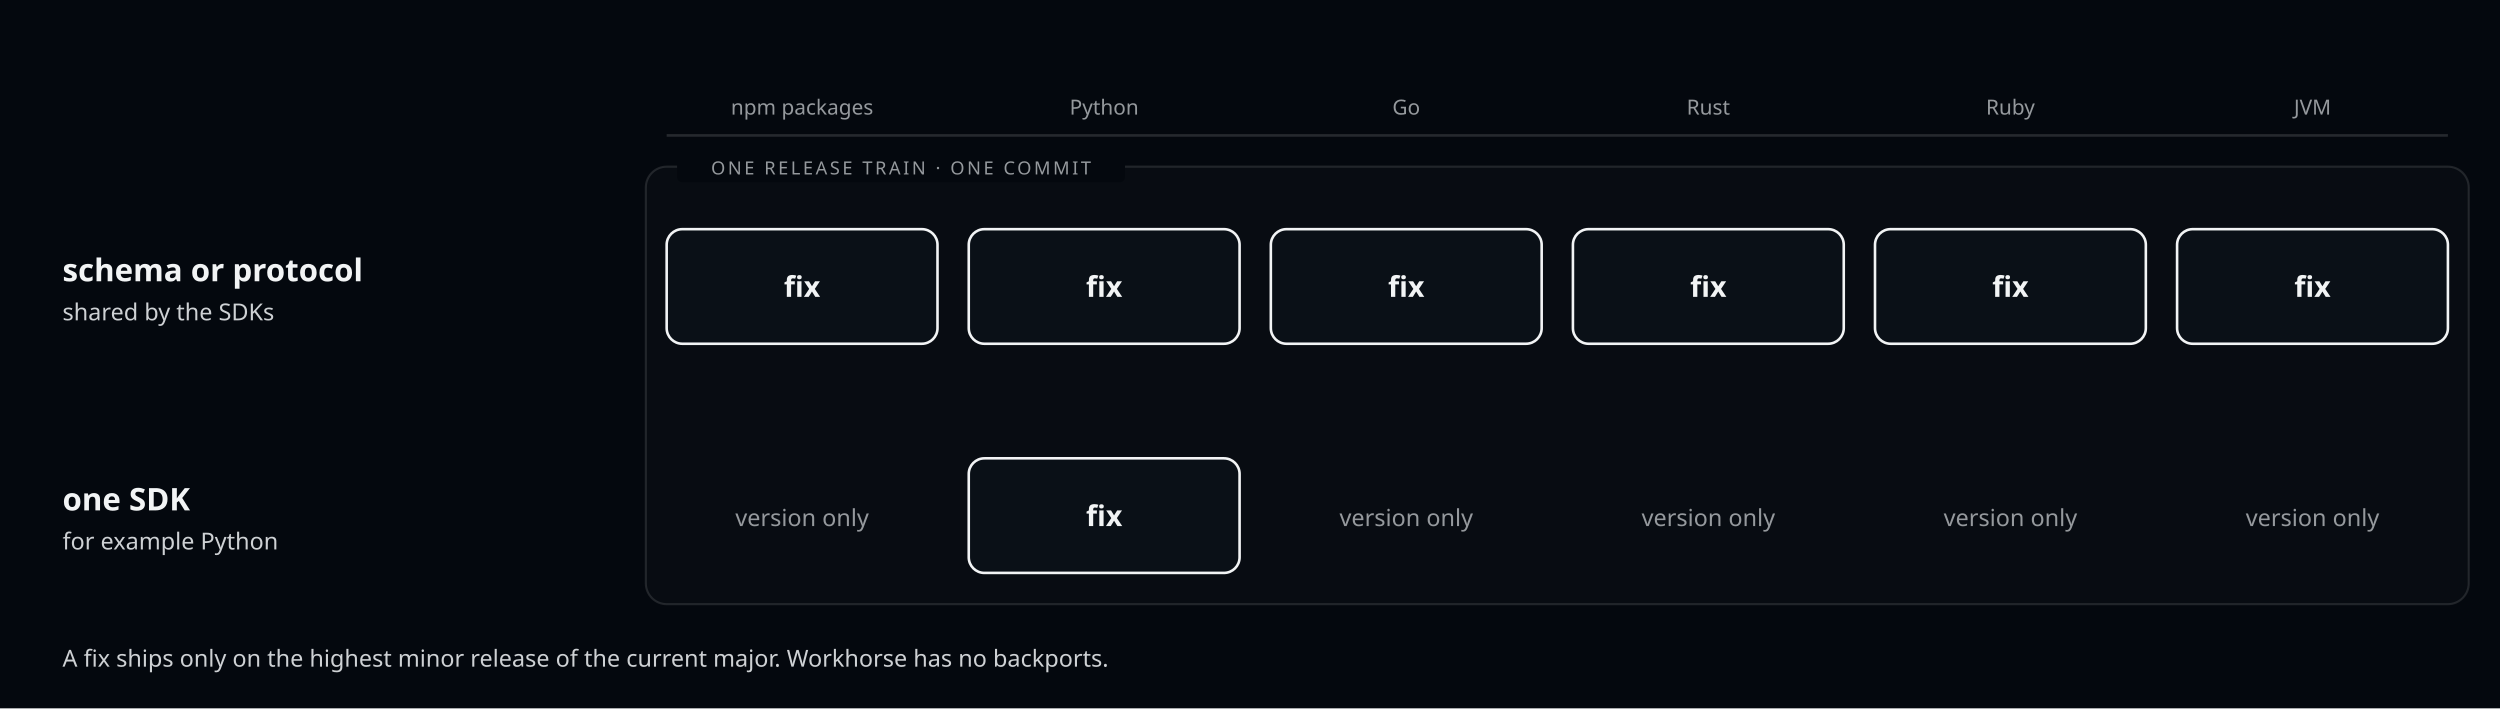
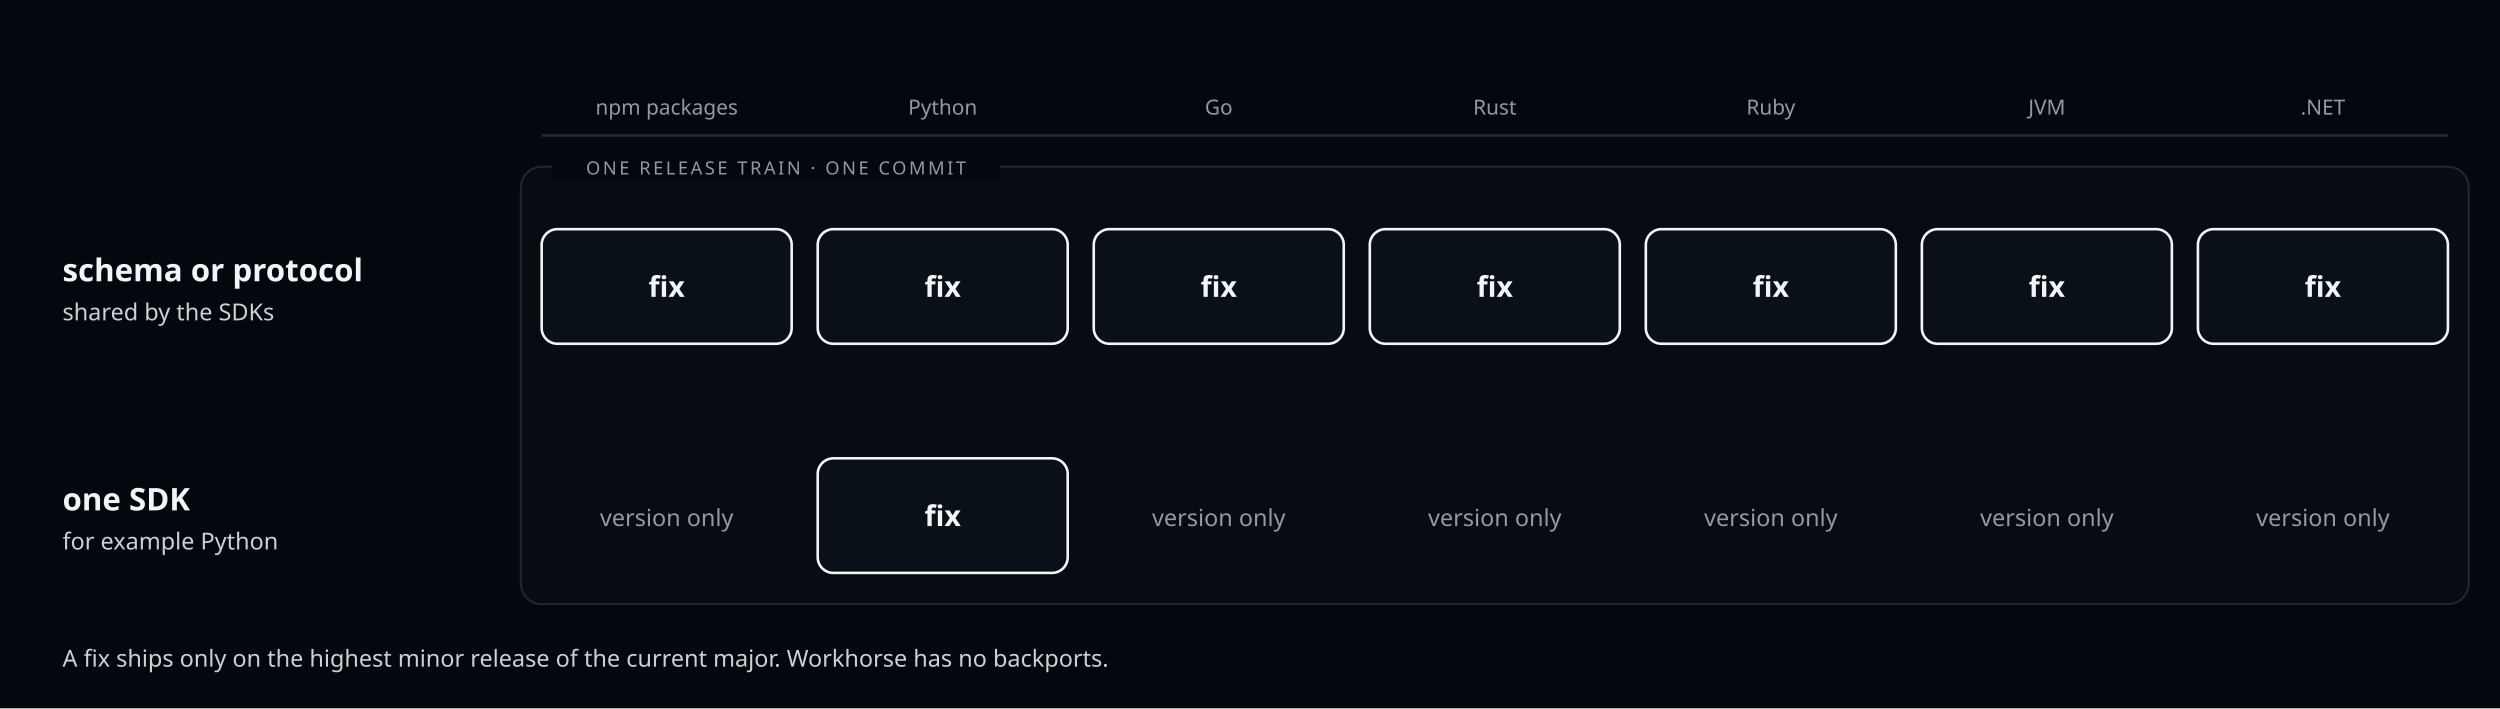
<svg xmlns="http://www.w3.org/2000/svg" viewBox="0 0 960 272" width="960" height="272" role="img" aria-labelledby="release-lines-dark-title release-lines-dark-desc">
  <defs>
    <marker id="arrow-dark" markerWidth="8" markerHeight="6" refX="7" refY="3" orient="auto">
      <polygon points="0 0, 8 3, 0 6" fill="#ced1d4" />
    </marker>
  </defs>
  <rect width="960" height="272" fill="#04080e" />
-   <text x="308" y="44" fill="#95999d" font-size="8" font-family="Geist Mono" font-weight="400" text-anchor="middle">npm packages</text>
-   <text x="424" y="44" fill="#95999d" font-size="8" font-family="Geist Mono" font-weight="400" text-anchor="middle">Python</text>
-   <text x="540" y="44" fill="#95999d" font-size="8" font-family="Geist Mono" font-weight="400" text-anchor="middle">Go</text>
-   <text x="656" y="44" fill="#95999d" font-size="8" font-family="Geist Mono" font-weight="400" text-anchor="middle">Rust</text>
-   <text x="772" y="44" fill="#95999d" font-size="8" font-family="Geist Mono" font-weight="400" text-anchor="middle">Ruby</text>
-   <text x="888" y="44" fill="#95999d" font-size="8" font-family="Geist Mono" font-weight="400" text-anchor="middle">JVM</text>
-   <line x1="256" y1="52" x2="940" y2="52" stroke="rgba(242,244,245,0.14)" />
-   <rect x="248" y="64" width="700" height="168" rx="8" fill="rgba(242,244,245,0.02)" stroke="rgba(242,244,245,0.12)" stroke-width="0.8" />
-   <rect x="260" y="58" width="172" height="12" rx="2" fill="#04080e" />
-   <text x="346" y="67" fill="#95999d" font-size="7" font-family="Geist Mono" text-anchor="middle" letter-spacing="0.14em">ONE RELEASE TRAIN · ONE COMMIT</text>
+   <text x="256" y="44" fill="#95999d" font-size="8" font-family="Geist Mono" font-weight="400" text-anchor="middle">npm packages</text>
+   <text x="362" y="44" fill="#95999d" font-size="8" font-family="Geist Mono" font-weight="400" text-anchor="middle">Python</text>
+   <text x="468" y="44" fill="#95999d" font-size="8" font-family="Geist Mono" font-weight="400" text-anchor="middle">Go</text>
+   <text x="574" y="44" fill="#95999d" font-size="8" font-family="Geist Mono" font-weight="400" text-anchor="middle">Rust</text>
+   <text x="680" y="44" fill="#95999d" font-size="8" font-family="Geist Mono" font-weight="400" text-anchor="middle">Ruby</text>
+   <text x="786" y="44" fill="#95999d" font-size="8" font-family="Geist Mono" font-weight="400" text-anchor="middle">JVM</text>
+   <text x="892" y="44" fill="#95999d" font-size="8" font-family="Geist Mono" font-weight="400" text-anchor="middle">.NET</text>
+   <line x1="208" y1="52" x2="940" y2="52" stroke="rgba(242,244,245,0.14)" />
+   <rect x="200" y="64" width="748" height="168" rx="8" fill="rgba(242,244,245,0.02)" stroke="rgba(242,244,245,0.12)" stroke-width="0.8" />
+   <rect x="212" y="58" width="172" height="12" rx="2" fill="#04080e" />
+   <text x="298" y="67" fill="#95999d" font-size="7" font-family="Geist Mono" text-anchor="middle" letter-spacing="0.14em">ONE RELEASE TRAIN · ONE COMMIT</text>
  <text x="24" y="108" fill="#f2f4f5" font-size="12" font-family="Geist" font-weight="600" text-anchor="start">schema or protocol</text>
  <text x="24" y="123" fill="#ced1d4" font-size="9" font-family="Geist Mono" font-weight="400" text-anchor="start">shared by the SDKs</text>
-   <rect x="256" y="88" width="104" height="44" rx="6" fill="#04080e" />
-   <rect x="256" y="88" width="104" height="44" rx="6" fill="#0a1017" stroke="#f2f4f5" stroke-width="1" />
-   <text x="308" y="114" fill="#f2f4f5" font-size="11" font-weight="600" font-family="Geist" text-anchor="middle">fix</text>
-   <rect x="372" y="88" width="104" height="44" rx="6" fill="#04080e" />
-   <rect x="372" y="88" width="104" height="44" rx="6" fill="#0a1017" stroke="#f2f4f5" stroke-width="1" />
-   <text x="424" y="114" fill="#f2f4f5" font-size="11" font-weight="600" font-family="Geist" text-anchor="middle">fix</text>
-   <rect x="488" y="88" width="104" height="44" rx="6" fill="#04080e" />
-   <rect x="488" y="88" width="104" height="44" rx="6" fill="#0a1017" stroke="#f2f4f5" stroke-width="1" />
-   <text x="540" y="114" fill="#f2f4f5" font-size="11" font-weight="600" font-family="Geist" text-anchor="middle">fix</text>
-   <rect x="604" y="88" width="104" height="44" rx="6" fill="#04080e" />
-   <rect x="604" y="88" width="104" height="44" rx="6" fill="#0a1017" stroke="#f2f4f5" stroke-width="1" />
-   <text x="656" y="114" fill="#f2f4f5" font-size="11" font-weight="600" font-family="Geist" text-anchor="middle">fix</text>
-   <rect x="720" y="88" width="104" height="44" rx="6" fill="#04080e" />
-   <rect x="720" y="88" width="104" height="44" rx="6" fill="#0a1017" stroke="#f2f4f5" stroke-width="1" />
-   <text x="772" y="114" fill="#f2f4f5" font-size="11" font-weight="600" font-family="Geist" text-anchor="middle">fix</text>
-   <rect x="836" y="88" width="104" height="44" rx="6" fill="#04080e" />
-   <rect x="836" y="88" width="104" height="44" rx="6" fill="#0a1017" stroke="#f2f4f5" stroke-width="1" />
-   <text x="888" y="114" fill="#f2f4f5" font-size="11" font-weight="600" font-family="Geist" text-anchor="middle">fix</text>
+   <rect x="208" y="88" width="96" height="44" rx="6" fill="#04080e" />
+   <rect x="208" y="88" width="96" height="44" rx="6" fill="#0a1017" stroke="#f2f4f5" stroke-width="1" />
+   <text x="256" y="114" fill="#f2f4f5" font-size="11" font-weight="600" font-family="Geist" text-anchor="middle">fix</text>
+   <rect x="314" y="88" width="96" height="44" rx="6" fill="#04080e" />
+   <rect x="314" y="88" width="96" height="44" rx="6" fill="#0a1017" stroke="#f2f4f5" stroke-width="1" />
+   <text x="362" y="114" fill="#f2f4f5" font-size="11" font-weight="600" font-family="Geist" text-anchor="middle">fix</text>
+   <rect x="420" y="88" width="96" height="44" rx="6" fill="#04080e" />
+   <rect x="420" y="88" width="96" height="44" rx="6" fill="#0a1017" stroke="#f2f4f5" stroke-width="1" />
+   <text x="468" y="114" fill="#f2f4f5" font-size="11" font-weight="600" font-family="Geist" text-anchor="middle">fix</text>
+   <rect x="526" y="88" width="96" height="44" rx="6" fill="#04080e" />
+   <rect x="526" y="88" width="96" height="44" rx="6" fill="#0a1017" stroke="#f2f4f5" stroke-width="1" />
+   <text x="574" y="114" fill="#f2f4f5" font-size="11" font-weight="600" font-family="Geist" text-anchor="middle">fix</text>
+   <rect x="632" y="88" width="96" height="44" rx="6" fill="#04080e" />
+   <rect x="632" y="88" width="96" height="44" rx="6" fill="#0a1017" stroke="#f2f4f5" stroke-width="1" />
+   <text x="680" y="114" fill="#f2f4f5" font-size="11" font-weight="600" font-family="Geist" text-anchor="middle">fix</text>
+   <rect x="738" y="88" width="96" height="44" rx="6" fill="#04080e" />
+   <rect x="738" y="88" width="96" height="44" rx="6" fill="#0a1017" stroke="#f2f4f5" stroke-width="1" />
+   <text x="786" y="114" fill="#f2f4f5" font-size="11" font-weight="600" font-family="Geist" text-anchor="middle">fix</text>
+   <rect x="844" y="88" width="96" height="44" rx="6" fill="#04080e" />
+   <rect x="844" y="88" width="96" height="44" rx="6" fill="#0a1017" stroke="#f2f4f5" stroke-width="1" />
+   <text x="892" y="114" fill="#f2f4f5" font-size="11" font-weight="600" font-family="Geist" text-anchor="middle">fix</text>
  <text x="24" y="196" fill="#f2f4f5" font-size="12" font-family="Geist" font-weight="600" text-anchor="start">one SDK</text>
  <text x="24" y="211" fill="#ced1d4" font-size="9" font-family="Geist Mono" font-weight="400" text-anchor="start">for example Python</text>
-   <text x="308" y="202" fill="#95999d" font-size="9" font-family="Geist Mono" font-weight="400" text-anchor="middle">version only</text>
-   <rect x="372" y="176" width="104" height="44" rx="6" fill="#04080e" />
-   <rect x="372" y="176" width="104" height="44" rx="6" fill="#0a1017" stroke="#f2f4f5" stroke-width="1" />
-   <text x="424" y="202" fill="#f2f4f5" font-size="11" font-weight="600" font-family="Geist" text-anchor="middle">fix</text>
-   <text x="540" y="202" fill="#95999d" font-size="9" font-family="Geist Mono" font-weight="400" text-anchor="middle">version only</text>
-   <text x="656" y="202" fill="#95999d" font-size="9" font-family="Geist Mono" font-weight="400" text-anchor="middle">version only</text>
-   <text x="772" y="202" fill="#95999d" font-size="9" font-family="Geist Mono" font-weight="400" text-anchor="middle">version only</text>
-   <text x="888" y="202" fill="#95999d" font-size="9" font-family="Geist Mono" font-weight="400" text-anchor="middle">version only</text>
+   <text x="256" y="202" fill="#95999d" font-size="9" font-family="Geist Mono" font-weight="400" text-anchor="middle">version only</text>
+   <rect x="314" y="176" width="96" height="44" rx="6" fill="#04080e" />
+   <rect x="314" y="176" width="96" height="44" rx="6" fill="#0a1017" stroke="#f2f4f5" stroke-width="1" />
+   <text x="362" y="202" fill="#f2f4f5" font-size="11" font-weight="600" font-family="Geist" text-anchor="middle">fix</text>
+   <text x="468" y="202" fill="#95999d" font-size="9" font-family="Geist Mono" font-weight="400" text-anchor="middle">version only</text>
+   <text x="574" y="202" fill="#95999d" font-size="9" font-family="Geist Mono" font-weight="400" text-anchor="middle">version only</text>
+   <text x="680" y="202" fill="#95999d" font-size="9" font-family="Geist Mono" font-weight="400" text-anchor="middle">version only</text>
+   <text x="786" y="202" fill="#95999d" font-size="9" font-family="Geist Mono" font-weight="400" text-anchor="middle">version only</text>
+   <text x="892" y="202" fill="#95999d" font-size="9" font-family="Geist Mono" font-weight="400" text-anchor="middle">version only</text>
  <text x="24" y="256" fill="#ced1d4" font-size="9" font-family="Geist Mono" font-weight="400" text-anchor="start">A fix ships only on the highest minor release of the current major. Workhorse has no backports.</text>
</svg>
